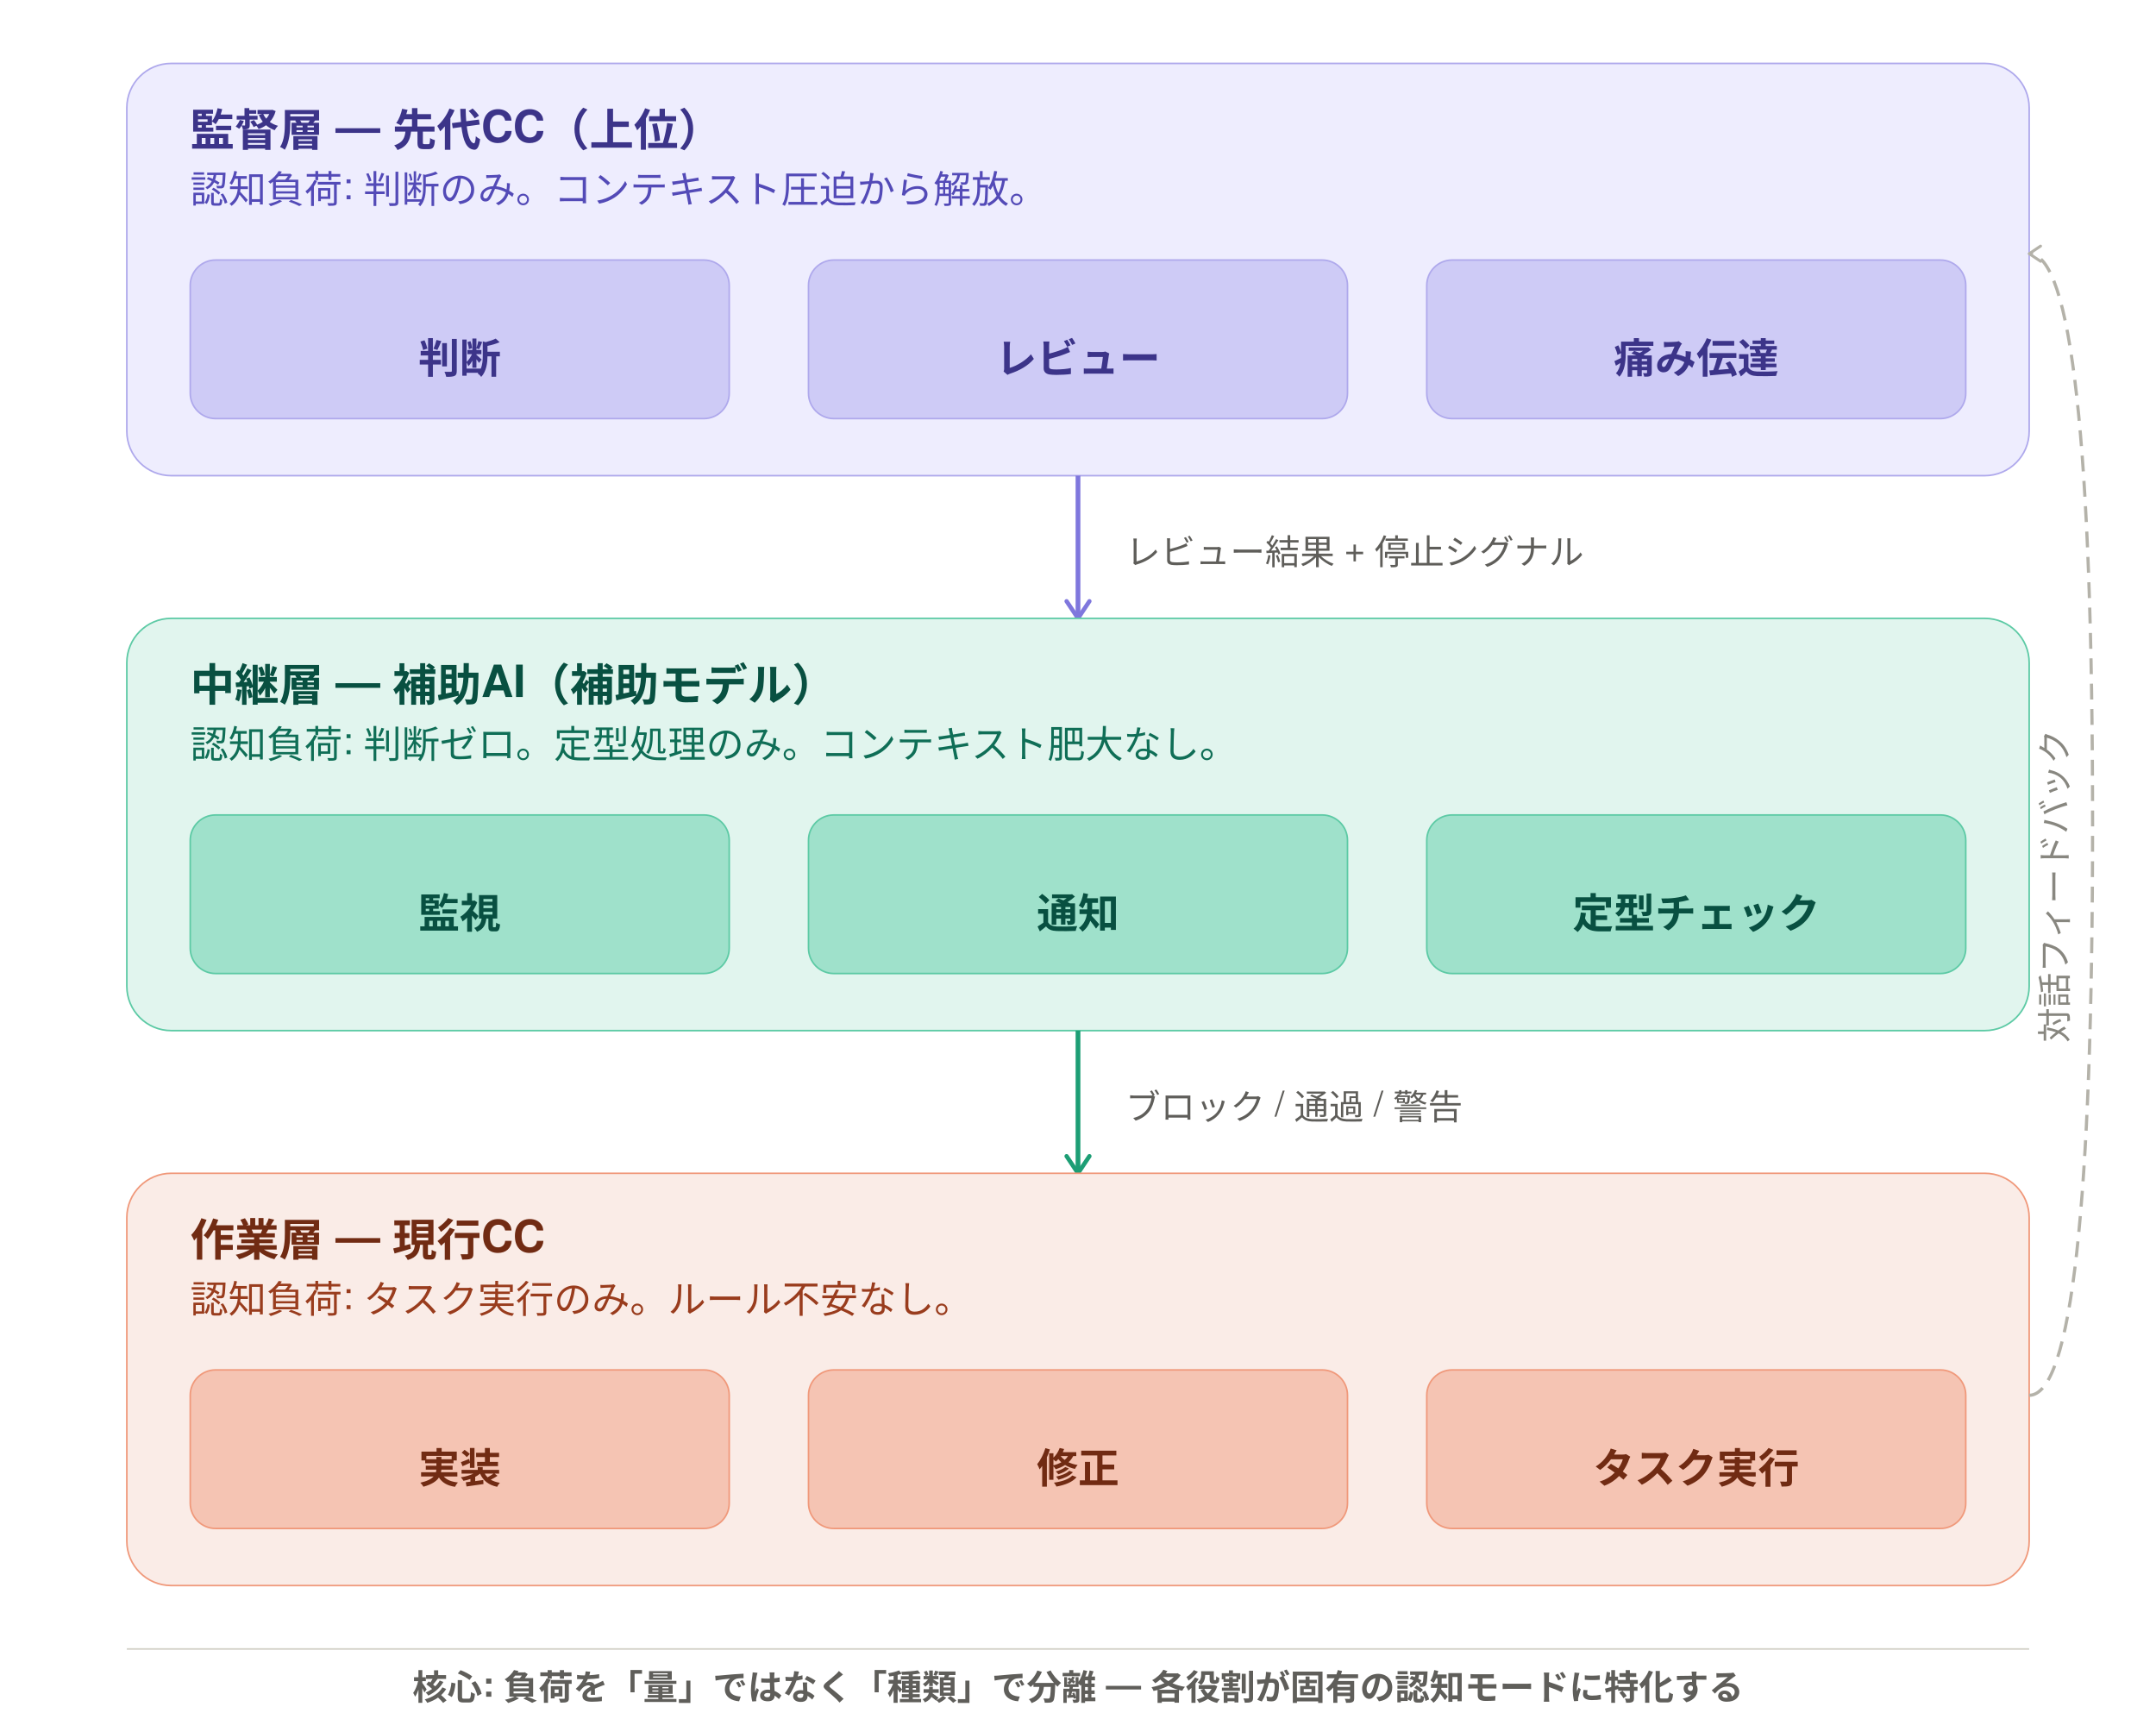
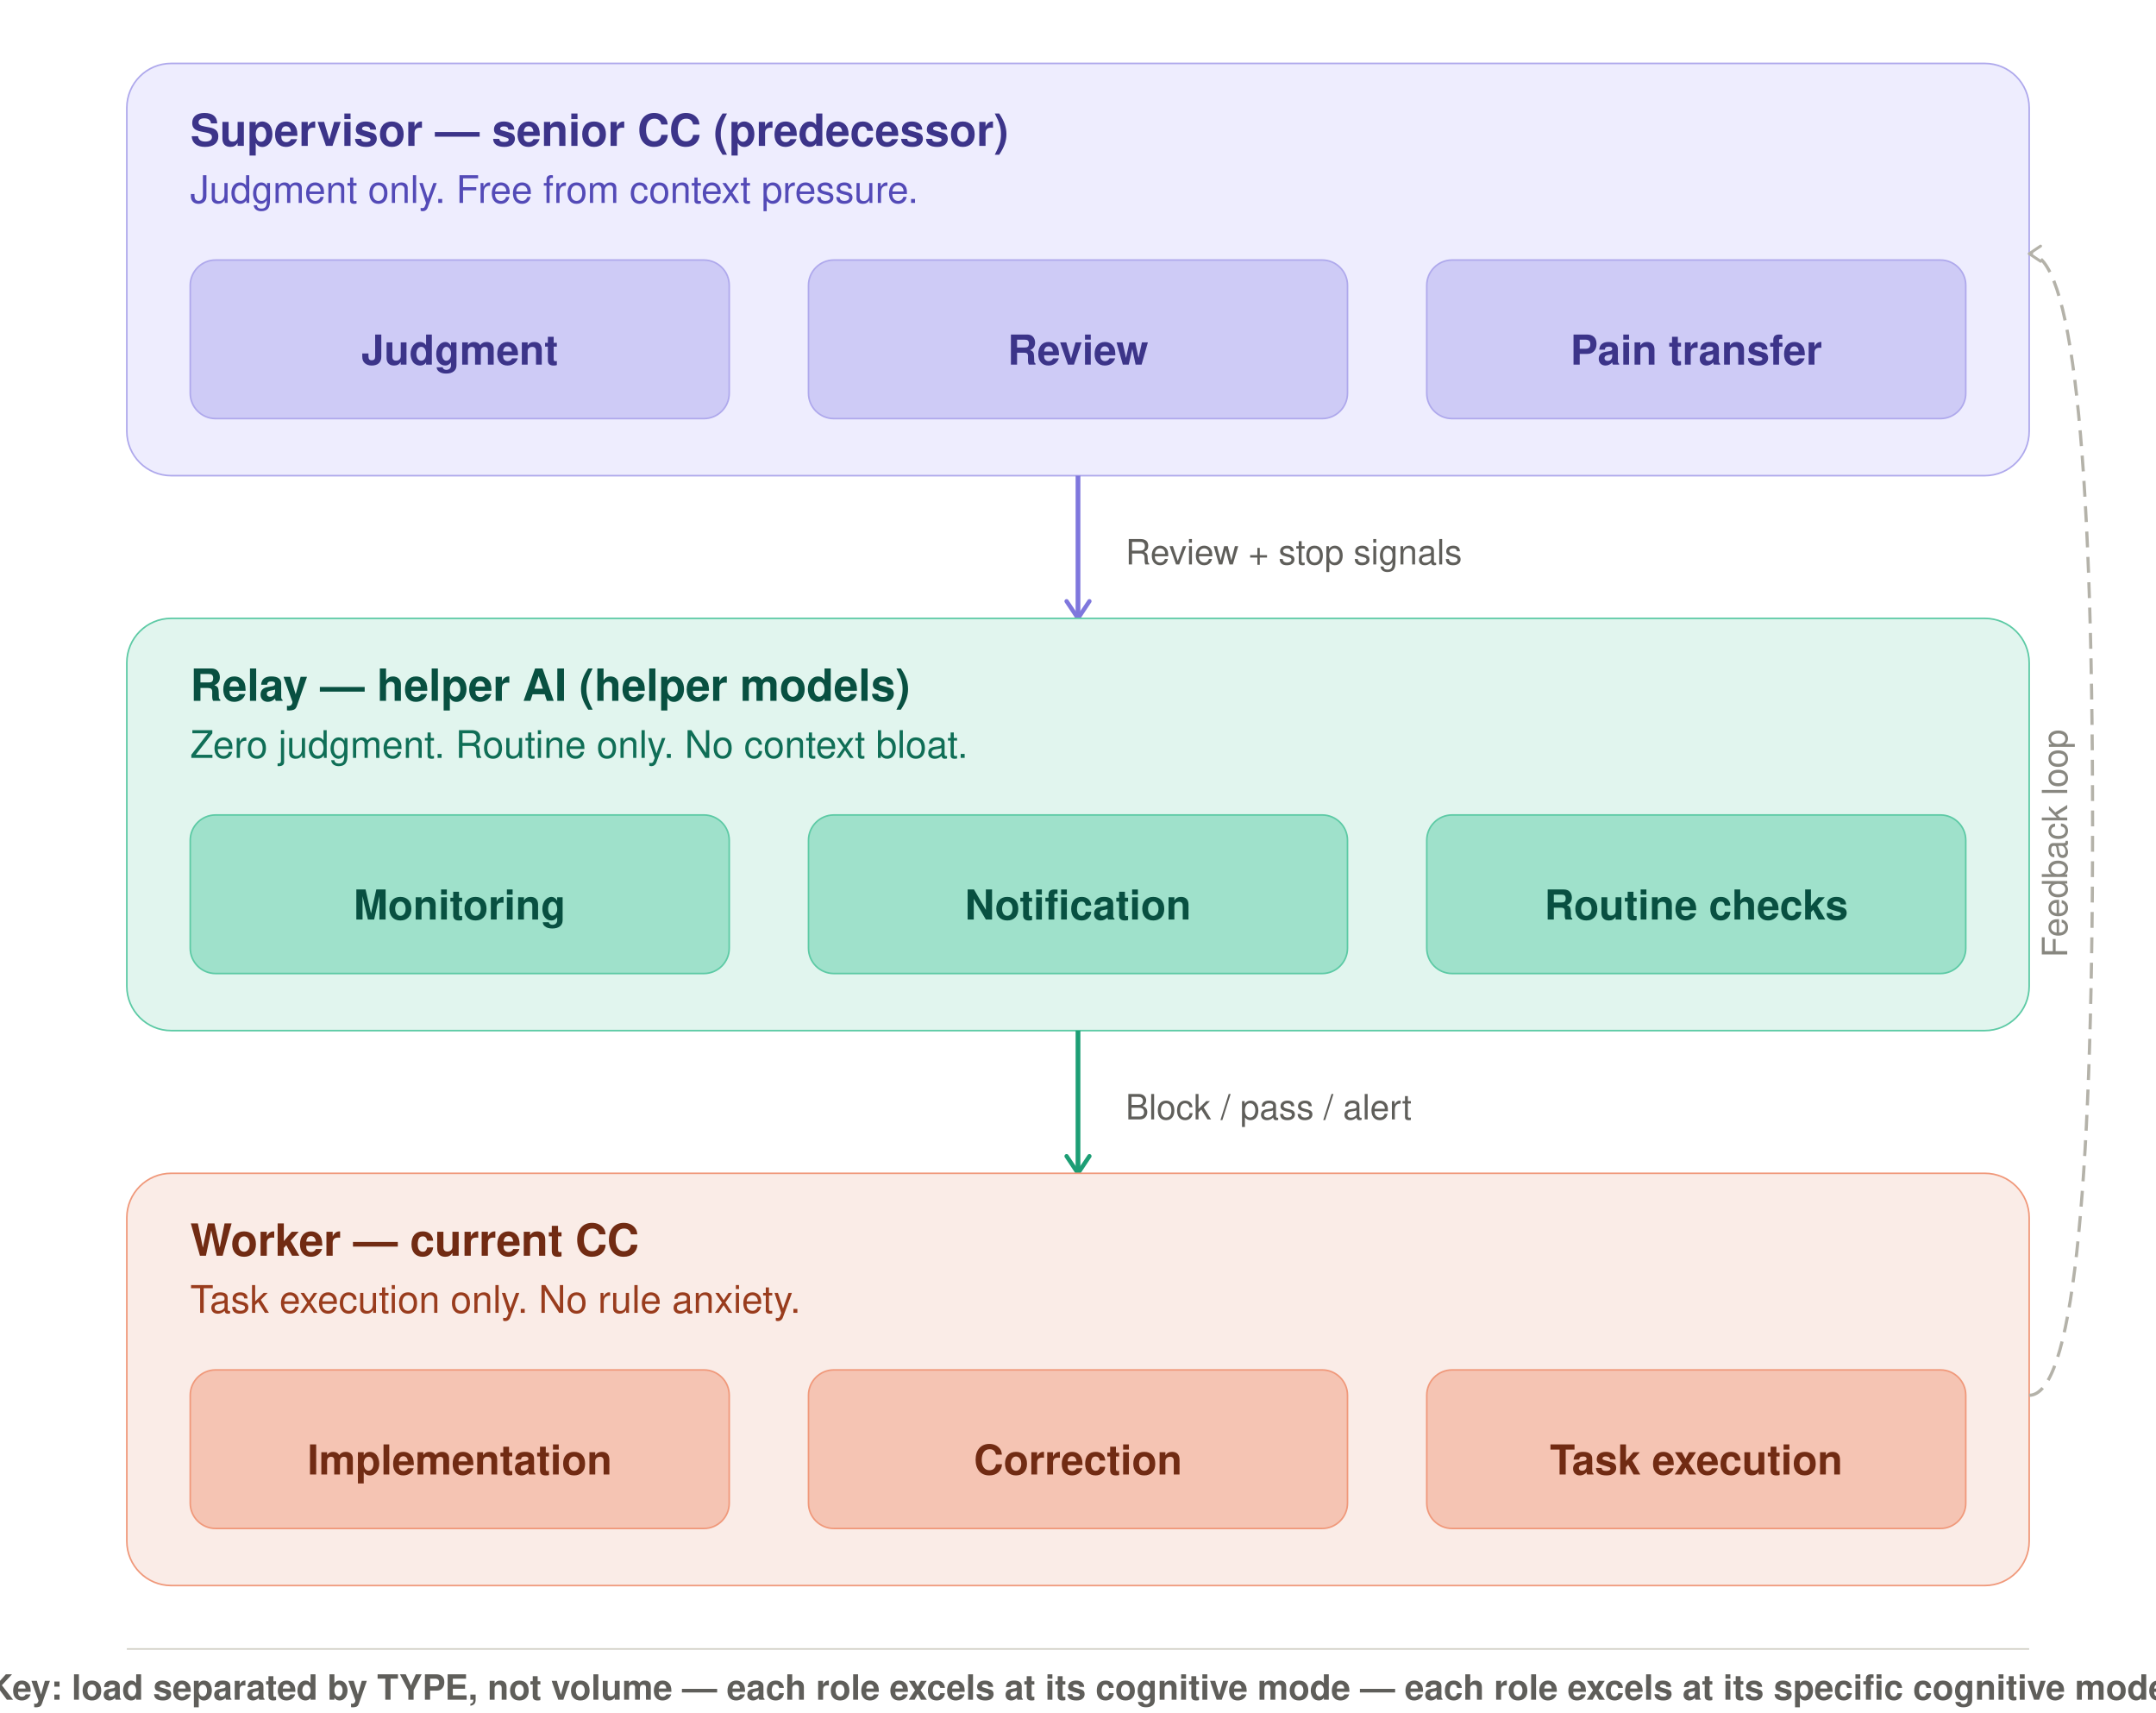
<svg xmlns="http://www.w3.org/2000/svg" width="680" viewBox="0 0 680 540">
  <style>
  text { font-family: -apple-system, BlinkMacSystemFont, "Segoe UI", Helvetica, Arial, sans-serif; }
  .title { font-size: 14px; font-weight: 600; }
  .sub { font-size: 12px; }
  .label { font-size: 13px; font-weight: 600; }
  .note { font-size: 11px; }

  /* Light mode defaults */
  .bg-supervisor { fill: #EEEDFE; stroke: #AFA9EC; }
  .bg-supervisor-inner { fill: #CECBF6; stroke: #AFA9EC; }
  .text-supervisor { fill: #3C3489; }
  .text-supervisor-sub { fill: #534AB7; }

  .bg-relay { fill: #E1F5EE; stroke: #5DCAA5; }
  .bg-relay-inner { fill: #9FE1CB; stroke: #5DCAA5; }
  .text-relay { fill: #085041; }
  .text-relay-sub { fill: #0F6E56; }

  .bg-worker { fill: #FAECE7; stroke: #F0997B; }
  .bg-worker-inner { fill: #F5C4B3; stroke: #F0997B; }
  .text-worker { fill: #712B13; }
  .text-worker-sub { fill: #993C1D; }

  .arrow-line { stroke: #888780; stroke-width: 1.5; }
  .arrow-label { fill: #5F5E5A; font-size: 11px; }
  .feedback { stroke: #B4B2A9; stroke-width: 1; stroke-dasharray: 5 3; }
  .feedback-text { fill: #888780; font-size: 11px; }
  .connector-sv { stroke: #7F77DD; }
  .connector-rl { stroke: #1D9E75; }

  .key-title { font-size: 11px; font-weight: 600; fill: #5F5E5A; }
  .key-text { font-size: 11px; fill: #888780; }
  .divider { stroke: #D3D1C7; stroke-width: 0.5; }

  @media (prefers-color-scheme: dark) {
    .bg-supervisor { fill: #26215C; stroke: #534AB7; }
    .bg-supervisor-inner { fill: #3C3489; stroke: #534AB7; }
    .text-supervisor { fill: #CECBF6; }
    .text-supervisor-sub { fill: #AFA9EC; }

    .bg-relay { fill: #04342C; stroke: #0F6E56; }
    .bg-relay-inner { fill: #085041; stroke: #0F6E56; }
    .text-relay { fill: #9FE1CB; }
    .text-relay-sub { fill: #5DCAA5; }

    .bg-worker { fill: #4A1B0C; stroke: #993C1D; }
    .bg-worker-inner { fill: #712B13; stroke: #993C1D; }
    .text-worker { fill: #F5C4B3; }
    .text-worker-sub { fill: #F0997B; }

    .arrow-label { fill: #B4B2A9; }
    .feedback { stroke: #5F5E5A; }
    .feedback-text { fill: #888780; }
    .connector-sv { stroke: #AFA9EC; }
    .connector-rl { stroke: #5DCAA5; }
    .key-title { fill: #B4B2A9; }
    .key-text { fill: #888780; }
    .divider { stroke: #444441; }
  }
</style>
  <defs>
    <marker id="a" viewBox="0 0 10 10" refX="8" refY="5" markerWidth="6" markerHeight="6" orient="auto-start-reverse">
      <path d="M2 1L8 5L2 9" fill="none" stroke="context-stroke" stroke-width="1.5" stroke-linecap="round" stroke-linejoin="round" />
    </marker>
  </defs>
  <rect class="bg-supervisor" x="40" y="20" width="600" height="130" rx="14" stroke-width="0.5" />
-   <text class="title text-supervisor" x="60" y="46">監督層 — 先代CC（上位）</text>
-   <text class="sub text-supervisor-sub" x="60" y="64">認知負荷: 判断のみ。コンテキスト圧迫から解放。</text>
+   <text class="title text-supervisor" x="60" y="46">Supervisor — senior CC (predecessor)</text>
+   <text class="sub text-supervisor-sub" x="60" y="64">Judgment only. Free from context pressure.</text>
  <rect class="bg-supervisor-inner" x="60" y="82" width="170" height="50" rx="8" stroke-width="0.5" />
-   <text class="label text-supervisor" x="145" y="112" text-anchor="middle" dominant-baseline="central">判断</text>
+   <text class="label text-supervisor" x="145" y="112" text-anchor="middle" dominant-baseline="central">Judgment</text>
  <rect class="bg-supervisor-inner" x="255" y="82" width="170" height="50" rx="8" stroke-width="0.5" />
-   <text class="label text-supervisor" x="340" y="112" text-anchor="middle" dominant-baseline="central">レビュー</text>
+   <text class="label text-supervisor" x="340" y="112" text-anchor="middle" dominant-baseline="central">Review</text>
  <rect class="bg-supervisor-inner" x="450" y="82" width="170" height="50" rx="8" stroke-width="0.5" />
-   <text class="label text-supervisor" x="535" y="112" text-anchor="middle" dominant-baseline="central">痛み伝達</text>
+   <text class="label text-supervisor" x="535" y="112" text-anchor="middle" dominant-baseline="central">Pain transfer</text>
  <line class="arrow-line connector-sv" x1="340" y1="150" x2="340" y2="195" marker-end="url(#a)" />
-   <text class="arrow-label" x="355" y="178">レビュー結果 + 停止シグナル</text>
+   <text class="arrow-label" x="355" y="178">Review + stop signals</text>
  <rect class="bg-relay" x="40" y="195" width="600" height="130" rx="14" stroke-width="0.5" />
-   <text class="title text-relay" x="60" y="221">中継層 — 補助AI（補助モデル）</text>
-   <text class="sub text-relay-sub" x="60" y="239">認知負荷: 判断ゼロ。定型処理のみ。コンテキスト肥大なし。</text>
+   <text class="title text-relay" x="60" y="221">Relay — helper AI (helper models)</text>
+   <text class="sub text-relay-sub" x="60" y="239">Zero judgment. Routine only. No context bloat.</text>
  <rect class="bg-relay-inner" x="60" y="257" width="170" height="50" rx="8" stroke-width="0.5" />
-   <text class="label text-relay" x="145" y="287" text-anchor="middle" dominant-baseline="central">監視</text>
+   <text class="label text-relay" x="145" y="287" text-anchor="middle" dominant-baseline="central">Monitoring</text>
  <rect class="bg-relay-inner" x="255" y="257" width="170" height="50" rx="8" stroke-width="0.5" />
-   <text class="label text-relay" x="340" y="287" text-anchor="middle" dominant-baseline="central">通知</text>
+   <text class="label text-relay" x="340" y="287" text-anchor="middle" dominant-baseline="central">Notification</text>
  <rect class="bg-relay-inner" x="450" y="257" width="170" height="50" rx="8" stroke-width="0.5" />
-   <text class="label text-relay" x="535" y="287" text-anchor="middle" dominant-baseline="central">定型チェック</text>
+   <text class="label text-relay" x="535" y="287" text-anchor="middle" dominant-baseline="central">Routine checks</text>
  <line class="arrow-line connector-rl" x1="340" y1="325" x2="340" y2="370" marker-end="url(#a)" />
-   <text class="arrow-label" x="355" y="353">ブロック / 通過 / 警告</text>
+   <text class="arrow-label" x="355" y="353">Block / pass / alert</text>
  <rect class="bg-worker" x="40" y="370" width="600" height="130" rx="14" stroke-width="0.5" />
-   <text class="title text-worker" x="60" y="396">作業層 — 現行CC</text>
-   <text class="sub text-worker-sub" x="60" y="414">認知負荷: タスク実行のみ。ルール不安なし。</text>
+   <text class="title text-worker" x="60" y="396">Worker — current CC</text>
+   <text class="sub text-worker-sub" x="60" y="414">Task execution only. No rule anxiety.</text>
  <rect class="bg-worker-inner" x="60" y="432" width="170" height="50" rx="8" stroke-width="0.5" />
-   <text class="label text-worker" x="145" y="462" text-anchor="middle" dominant-baseline="central">実装</text>
+   <text class="label text-worker" x="145" y="462" text-anchor="middle" dominant-baseline="central">Implementation</text>
  <rect class="bg-worker-inner" x="255" y="432" width="170" height="50" rx="8" stroke-width="0.5" />
-   <text class="label text-worker" x="340" y="462" text-anchor="middle" dominant-baseline="central">修正</text>
+   <text class="label text-worker" x="340" y="462" text-anchor="middle" dominant-baseline="central">Correction</text>
  <rect class="bg-worker-inner" x="450" y="432" width="170" height="50" rx="8" stroke-width="0.5" />
-   <text class="label text-worker" x="535" y="462" text-anchor="middle" dominant-baseline="central">タスク実行</text>
+   <text class="label text-worker" x="535" y="462" text-anchor="middle" dominant-baseline="central">Task execution</text>
  <path class="feedback" d="M640 440 Q660 440 660 260 Q660 80 640 80" fill="none" marker-end="url(#a)" />
-   <text class="feedback-text" x="652" y="230" text-anchor="end" transform="rotate(-90 652 230)">対話フィードバック</text>
+   <text class="feedback-text" x="652" y="230" text-anchor="end" transform="rotate(-90 652 230)">Feedback loop</text>
  <line class="divider" x1="40" y1="520" x2="640" y2="520" />
-   <text class="key-title" x="340" y="536" text-anchor="middle">核心: 負荷を「量」ではなく「種類」で分離 — 各役割が固有の認知モードに特化する</text>
+   <text class="key-title" x="340" y="536" text-anchor="middle">Key: load separated by TYPE, not volume — each role excels at its cognitive mode — each role excels at its specific cognitive mode</text>
</svg>
